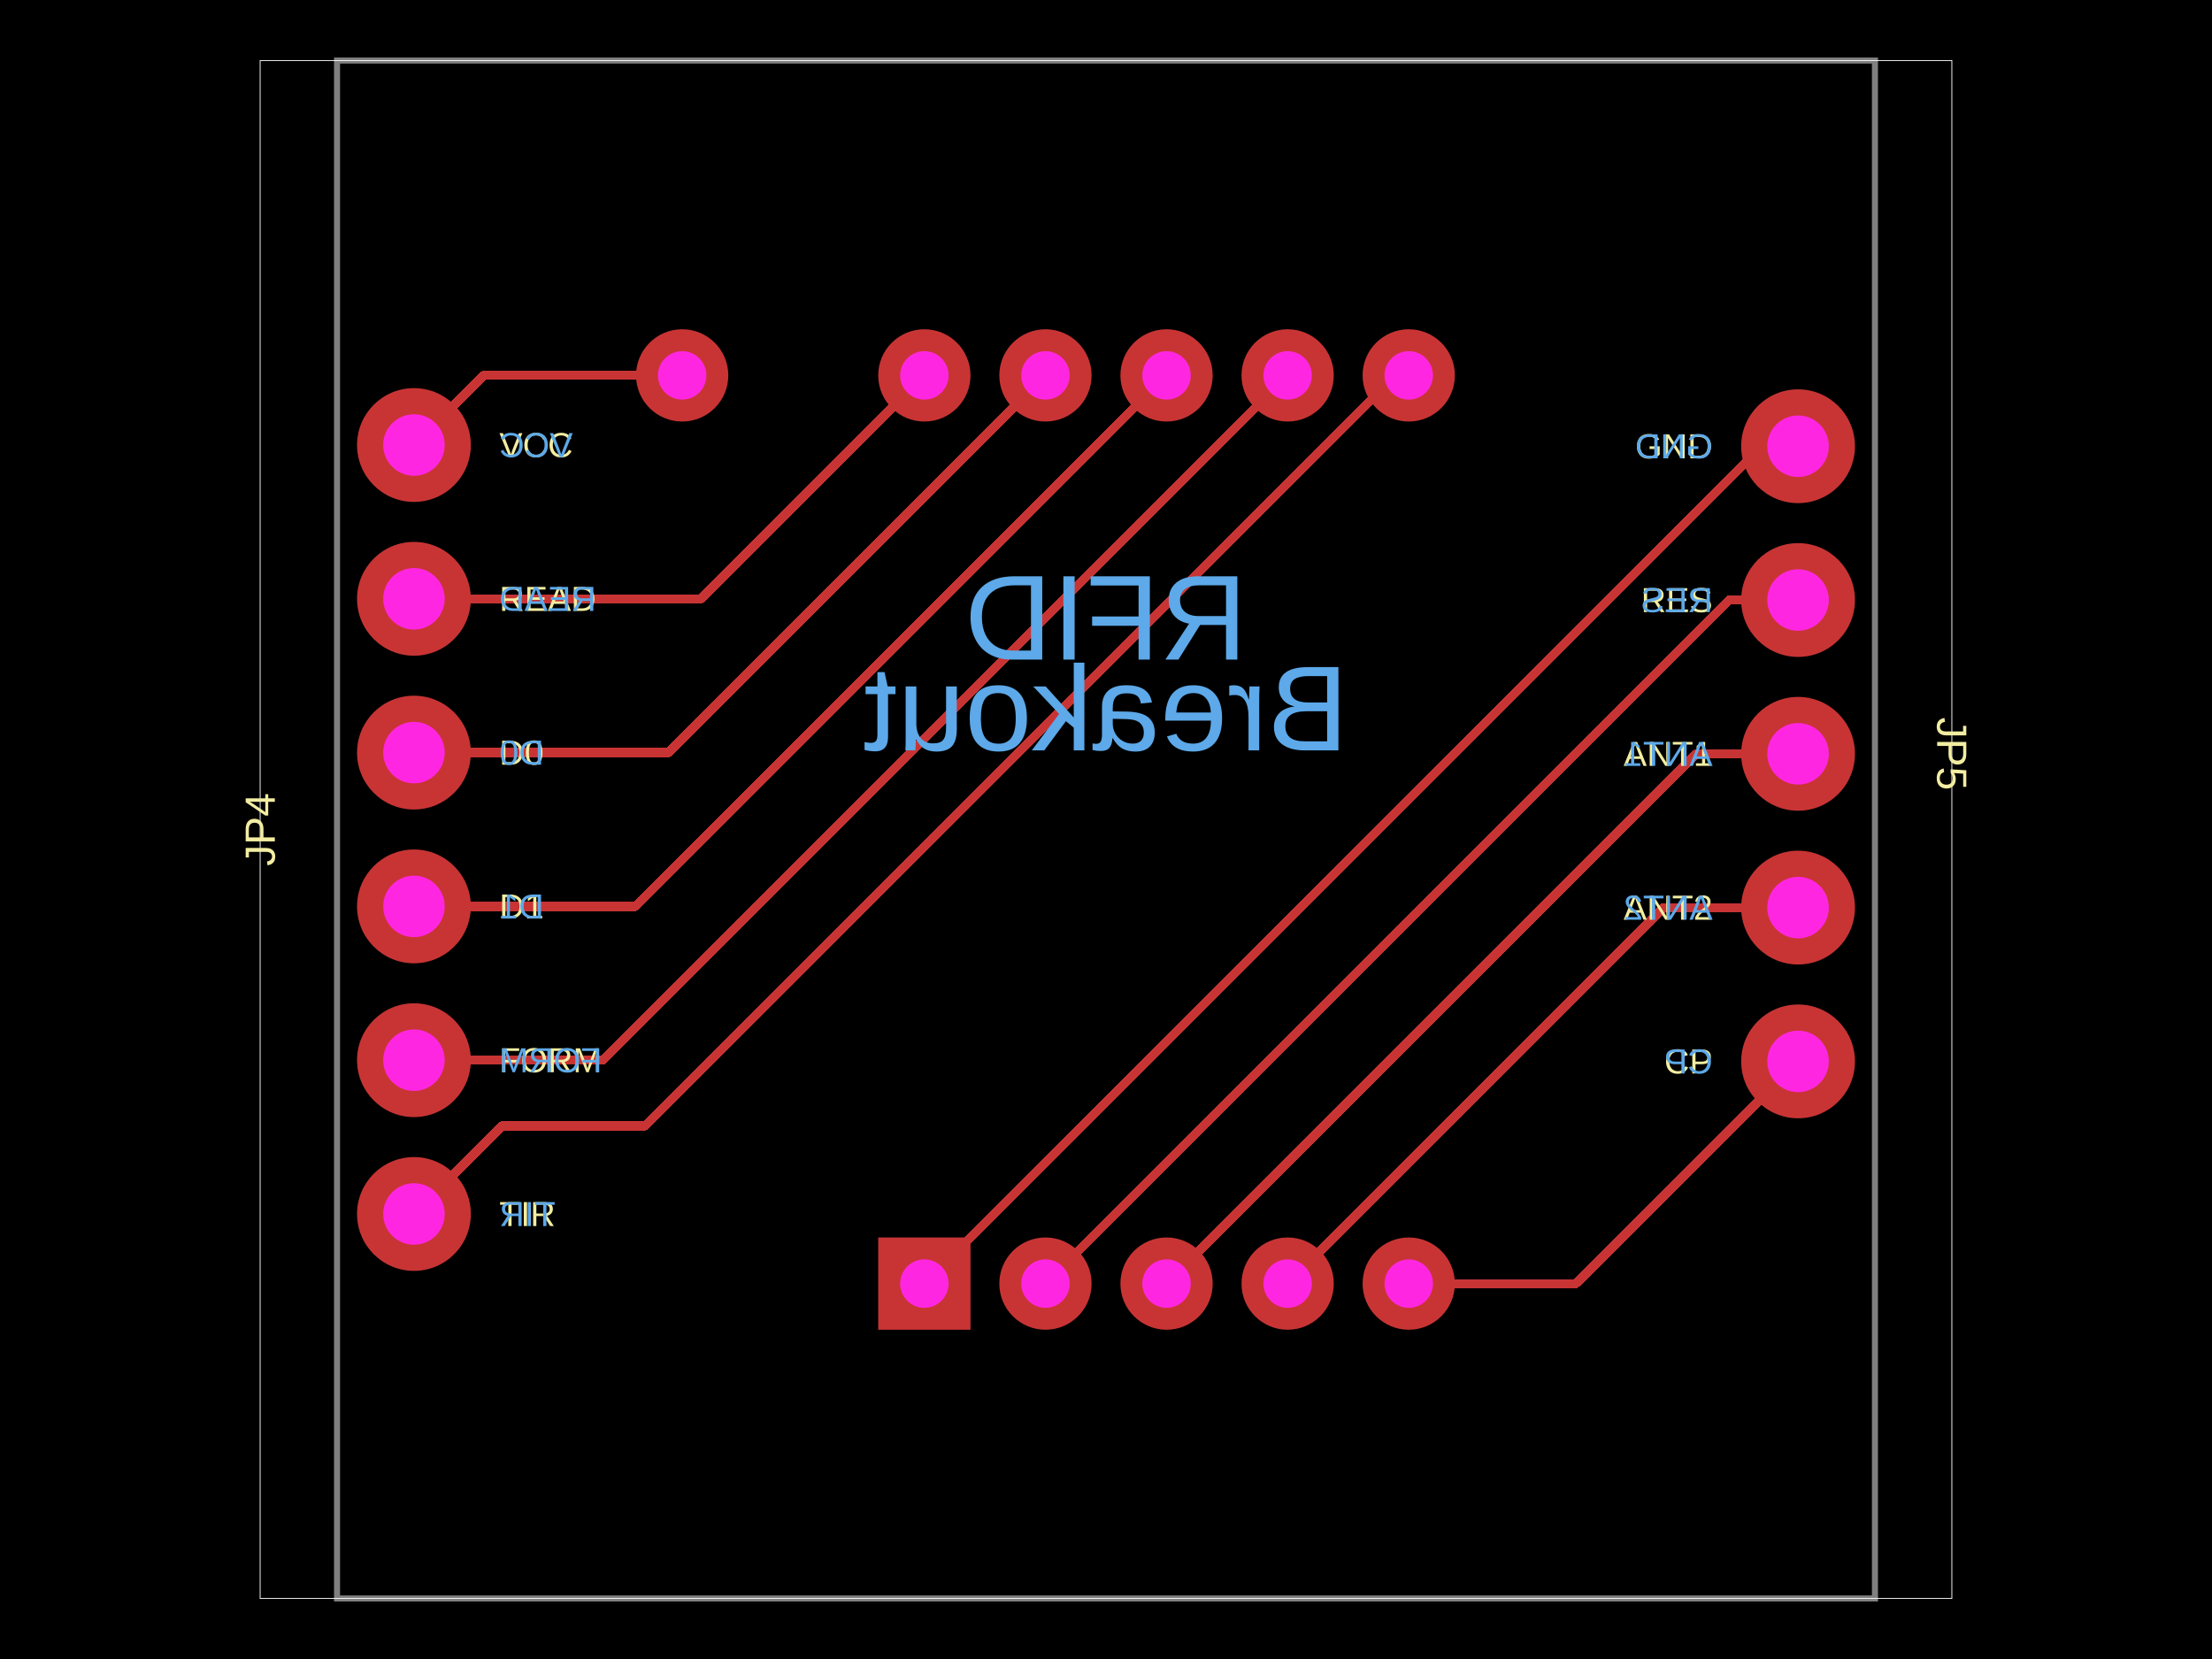
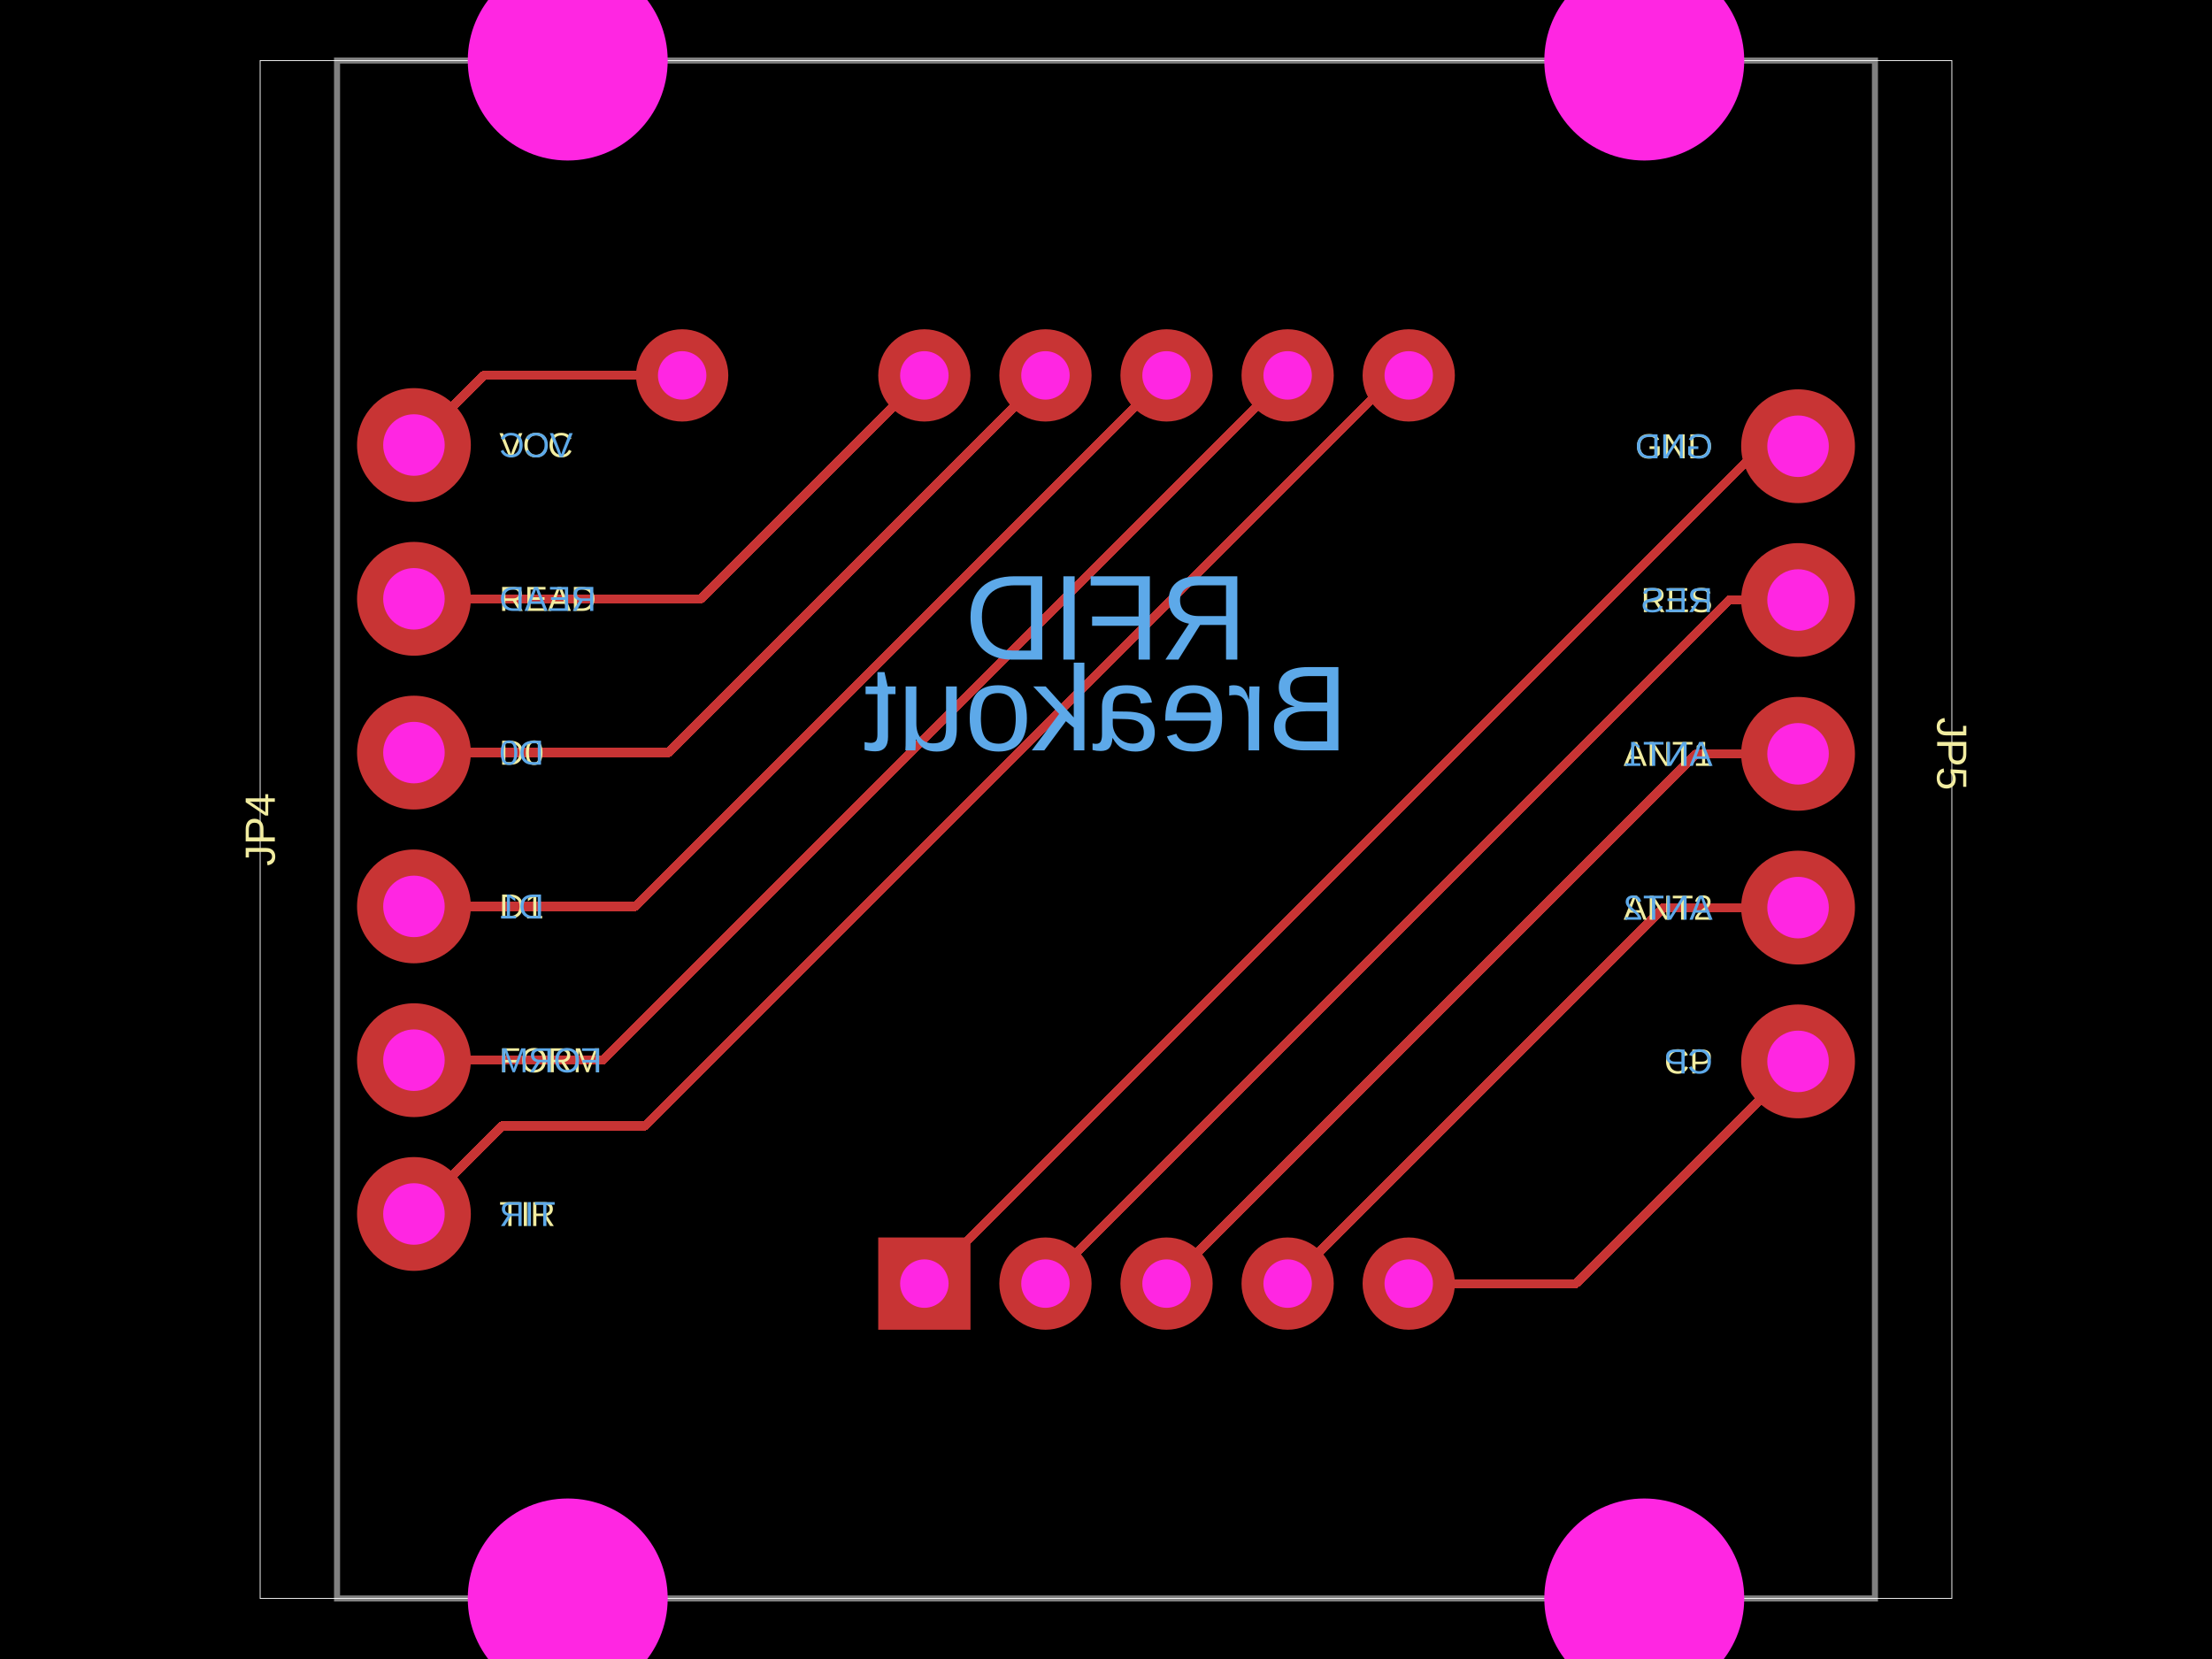
<svg xmlns="http://www.w3.org/2000/svg" width="800" height="600" data-software-used-string="@tscircuit/core@0.0.616">
  <style />
  <rect class="boundary" x="0" y="0" fill="#000" width="800" height="600" />
  <rect class="pcb-boundary" fill="none" stroke="#fff" stroke-width="0.3" x="94.088" y="21.898" width="611.825" height="556.204" />
  <path class="pcb-board" d="M 121.898 578.102 L 678.102 578.102 L 678.102 21.898 L 121.898 21.898 Z" fill="none" stroke="rgba(255, 255, 255, 0.5)" stroke-width="2.19" />
  <path class="pcb-trace" stroke="rgb(200, 52, 52)" fill="none" d="M 509.489 464.234 L 569.927 464.234" stroke-width="3.285" stroke-linecap="round" stroke-linejoin="round" shape-rendering="crispEdges" data-layer="top" />
  <path class="pcb-trace" stroke="rgb(200, 52, 52)" fill="none" d="M 569.927 464.234 L 650.292 383.869" stroke-width="3.285" stroke-linecap="round" stroke-linejoin="round" shape-rendering="crispEdges" data-layer="top" />
  <path class="pcb-trace" stroke="rgb(200, 52, 52)" fill="none" d="M 650.292 328.248 L 601.679 328.248" stroke-width="3.285" stroke-linecap="round" stroke-linejoin="round" shape-rendering="crispEdges" data-layer="top" />
  <path class="pcb-trace" stroke="rgb(200, 52, 52)" fill="none" d="M 601.679 328.248 L 465.693 464.234" stroke-width="3.285" stroke-linecap="round" stroke-linejoin="round" shape-rendering="crispEdges" data-layer="top" />
  <path class="pcb-trace" stroke="rgb(200, 52, 52)" fill="none" d="M 650.292 272.628 L 613.504 272.628" stroke-width="3.285" stroke-linecap="round" stroke-linejoin="round" shape-rendering="crispEdges" data-layer="top" />
  <path class="pcb-trace" stroke="rgb(200, 52, 52)" fill="none" d="M 613.504 272.628 L 421.898 464.234" stroke-width="3.285" stroke-linecap="round" stroke-linejoin="round" shape-rendering="crispEdges" data-layer="top" />
  <path class="pcb-trace" stroke="rgb(200, 52, 52)" fill="none" d="M 650.292 217.007 L 625.328 217.007" stroke-width="3.285" stroke-linecap="round" stroke-linejoin="round" shape-rendering="crispEdges" data-layer="top" />
  <path class="pcb-trace" stroke="rgb(200, 52, 52)" fill="none" d="M 625.328 217.007 L 378.102 464.234" stroke-width="3.285" stroke-linecap="round" stroke-linejoin="round" shape-rendering="crispEdges" data-layer="top" />
  <path class="pcb-trace" stroke="rgb(200, 52, 52)" fill="none" d="M 650.292 161.387 L 637.153 161.387" stroke-width="3.285" stroke-linecap="round" stroke-linejoin="round" shape-rendering="crispEdges" data-layer="top" />
  <path class="pcb-trace" stroke="rgb(200, 52, 52)" fill="none" d="M 637.153 161.387 L 334.307 464.234" stroke-width="3.285" stroke-linecap="round" stroke-linejoin="round" shape-rendering="crispEdges" data-layer="top" />
  <path class="pcb-trace" stroke="rgb(200, 52, 52)" fill="none" d="M 246.715 135.766 L 174.891 135.766" stroke-width="3.285" stroke-linecap="round" stroke-linejoin="round" shape-rendering="crispEdges" data-layer="top" />
  <path class="pcb-trace" stroke="rgb(200, 52, 52)" fill="none" d="M 174.891 135.766 L 149.708 160.949" stroke-width="3.285" stroke-linecap="round" stroke-linejoin="round" shape-rendering="crispEdges" data-layer="top" />
  <path class="pcb-trace" stroke="rgb(200, 52, 52)" fill="none" d="M 149.708 216.569 L 253.504 216.569" stroke-width="3.285" stroke-linecap="round" stroke-linejoin="round" shape-rendering="crispEdges" data-layer="top" />
  <path class="pcb-trace" stroke="rgb(200, 52, 52)" fill="none" d="M 253.504 216.569 L 334.307 135.766" stroke-width="3.285" stroke-linecap="round" stroke-linejoin="round" shape-rendering="crispEdges" data-layer="top" />
  <path class="pcb-trace" stroke="rgb(200, 52, 52)" fill="none" d="M 149.708 272.19 L 241.679 272.19" stroke-width="3.285" stroke-linecap="round" stroke-linejoin="round" shape-rendering="crispEdges" data-layer="top" />
  <path class="pcb-trace" stroke="rgb(200, 52, 52)" fill="none" d="M 241.679 272.19 L 378.102 135.766" stroke-width="3.285" stroke-linecap="round" stroke-linejoin="round" shape-rendering="crispEdges" data-layer="top" />
  <path class="pcb-trace" stroke="rgb(200, 52, 52)" fill="none" d="M 149.708 327.81 L 229.854 327.81" stroke-width="3.285" stroke-linecap="round" stroke-linejoin="round" shape-rendering="crispEdges" data-layer="top" />
  <path class="pcb-trace" stroke="rgb(200, 52, 52)" fill="none" d="M 229.854 327.81 L 421.898 135.766" stroke-width="3.285" stroke-linecap="round" stroke-linejoin="round" shape-rendering="crispEdges" data-layer="top" />
  <path class="pcb-trace" stroke="rgb(200, 52, 52)" fill="none" d="M 149.708 383.431 L 218.029 383.431" stroke-width="3.285" stroke-linecap="round" stroke-linejoin="round" shape-rendering="crispEdges" data-layer="top" />
  <path class="pcb-trace" stroke="rgb(200, 52, 52)" fill="none" d="M 218.029 383.431 L 465.693 135.766" stroke-width="3.285" stroke-linecap="round" stroke-linejoin="round" shape-rendering="crispEdges" data-layer="top" />
  <path class="pcb-trace" stroke="rgb(200, 52, 52)" fill="none" d="M 509.489 135.766 L 504.649 135.766" stroke-width="3.285" stroke-linecap="round" stroke-linejoin="round" shape-rendering="crispEdges" data-layer="top" />
  <path class="pcb-trace" stroke="rgb(200, 52, 52)" fill="none" d="M 504.649 135.766 L 233.231 407.185" stroke-width="3.285" stroke-linecap="round" stroke-linejoin="round" shape-rendering="crispEdges" data-layer="top" />
  <path class="pcb-trace" stroke="rgb(200, 52, 52)" fill="none" d="M 233.231 407.185 L 181.574 407.185" stroke-width="3.285" stroke-linecap="round" stroke-linejoin="round" shape-rendering="crispEdges" data-layer="top" />
  <path class="pcb-trace" stroke="rgb(200, 52, 52)" fill="none" d="M 181.574 407.185 L 149.708 439.051" stroke-width="3.285" stroke-linecap="round" stroke-linejoin="round" shape-rendering="crispEdges" data-layer="top" />
  <text x="0" y="0" dx="0" dy="0" fill="#f2eda1" font-family="Arial, sans-serif" font-size="12.611" text-anchor="start" dominant-baseline="central" transform="matrix(1,0,0,1,180.5774,439.0511)" class="pcb-silkscreen-text pcb-silkscreen-top" data-pcb-silkscreen-text-id="pcb_component_1" stroke="none">TIR</text>
  <text x="0" y="0" dx="0" dy="0" fill="#5da9e9" font-family="Arial, sans-serif" font-size="12.611" text-anchor="end" dominant-baseline="central" transform="matrix(-1,0,0,1,180.5774,439.0511)" class="pcb-silkscreen-text pcb-silkscreen-bottom" data-pcb-silkscreen-text-id="pcb_component_1" stroke="none">TIR</text>
  <text x="0" y="0" dx="0" dy="0" fill="#f2eda1" font-family="Arial, sans-serif" font-size="12.611" text-anchor="start" dominant-baseline="central" transform="matrix(1,0,0,1,180.5774,383.4307)" class="pcb-silkscreen-text pcb-silkscreen-top" data-pcb-silkscreen-text-id="pcb_component_1" stroke="none">FORM</text>
  <text x="0" y="0" dx="0" dy="0" fill="#5da9e9" font-family="Arial, sans-serif" font-size="12.611" text-anchor="end" dominant-baseline="central" transform="matrix(-1,0,0,1,180.5774,383.4307)" class="pcb-silkscreen-text pcb-silkscreen-bottom" data-pcb-silkscreen-text-id="pcb_component_1" stroke="none">FORM</text>
  <text x="0" y="0" dx="0" dy="0" fill="#f2eda1" font-family="Arial, sans-serif" font-size="12.611" text-anchor="start" dominant-baseline="central" transform="matrix(1,0,0,1,180.5774,327.8102)" class="pcb-silkscreen-text pcb-silkscreen-top" data-pcb-silkscreen-text-id="pcb_component_1" stroke="none">D1</text>
  <text x="0" y="0" dx="0" dy="0" fill="#5da9e9" font-family="Arial, sans-serif" font-size="12.611" text-anchor="end" dominant-baseline="central" transform="matrix(-1,0,0,1,180.5774,327.8102)" class="pcb-silkscreen-text pcb-silkscreen-bottom" data-pcb-silkscreen-text-id="pcb_component_1" stroke="none">D1</text>
  <text x="0" y="0" dx="0" dy="0" fill="#f2eda1" font-family="Arial, sans-serif" font-size="12.611" text-anchor="start" dominant-baseline="central" transform="matrix(1,0,0,1,180.5774,272.1898)" class="pcb-silkscreen-text pcb-silkscreen-top" data-pcb-silkscreen-text-id="pcb_component_1" stroke="none">D0</text>
  <text x="0" y="0" dx="0" dy="0" fill="#5da9e9" font-family="Arial, sans-serif" font-size="12.611" text-anchor="end" dominant-baseline="central" transform="matrix(-1,0,0,1,180.5774,272.1898)" class="pcb-silkscreen-text pcb-silkscreen-bottom" data-pcb-silkscreen-text-id="pcb_component_1" stroke="none">D0</text>
  <text x="0" y="0" dx="0" dy="0" fill="#f2eda1" font-family="Arial, sans-serif" font-size="12.611" text-anchor="start" dominant-baseline="central" transform="matrix(1,0,0,1,180.5774,216.5693)" class="pcb-silkscreen-text pcb-silkscreen-top" data-pcb-silkscreen-text-id="pcb_component_1" stroke="none">READ</text>
  <text x="0" y="0" dx="0" dy="0" fill="#5da9e9" font-family="Arial, sans-serif" font-size="12.611" text-anchor="end" dominant-baseline="central" transform="matrix(-1,0,0,1,180.5774,216.5693)" class="pcb-silkscreen-text pcb-silkscreen-bottom" data-pcb-silkscreen-text-id="pcb_component_1" stroke="none">READ</text>
  <text x="0" y="0" dx="0" dy="0" fill="#f2eda1" font-family="Arial, sans-serif" font-size="12.611" text-anchor="start" dominant-baseline="central" transform="matrix(1,0,0,1,180.5774,160.9489)" class="pcb-silkscreen-text pcb-silkscreen-top" data-pcb-silkscreen-text-id="pcb_component_1" stroke="none">VCC</text>
  <text x="0" y="0" dx="0" dy="0" fill="#5da9e9" font-family="Arial, sans-serif" font-size="12.611" text-anchor="end" dominant-baseline="central" transform="matrix(-1,0,0,1,180.5774,160.9489)" class="pcb-silkscreen-text pcb-silkscreen-bottom" data-pcb-silkscreen-text-id="pcb_component_1" stroke="none">VCC</text>
  <text x="0" y="0" dx="0" dy="0" fill="#f2eda1" font-family="Arial, sans-serif" font-size="15.328" text-anchor="middle" dominant-baseline="central" transform="matrix(-1.8369701987210297e-16,-1,1,-1.8369701987210297e-16,94.08759,300)" class="pcb-silkscreen-text pcb-silkscreen-top" data-pcb-silkscreen-text-id="pcb_component_1" stroke="none">JP4</text>
  <text x="0" y="0" dx="0" dy="0" fill="#f2eda1" font-family="Arial, sans-serif" font-size="12.611" text-anchor="end" dominant-baseline="central" transform="matrix(1,0,0,1,619.4226,161.3869)" class="pcb-silkscreen-text pcb-silkscreen-top" data-pcb-silkscreen-text-id="pcb_component_2" stroke="none">GND</text>
  <text x="0" y="0" dx="0" dy="0" fill="#5da9e9" font-family="Arial, sans-serif" font-size="12.611" text-anchor="start" dominant-baseline="central" transform="matrix(-1,0,0,1,619.4226,161.3869)" class="pcb-silkscreen-text pcb-silkscreen-bottom" data-pcb-silkscreen-text-id="pcb_component_2" stroke="none">GND</text>
  <text x="0" y="0" dx="0" dy="0" fill="#f2eda1" font-family="Arial, sans-serif" font-size="12.611" text-anchor="end" dominant-baseline="central" transform="matrix(1,0,0,1,619.4226,217.0073)" class="pcb-silkscreen-text pcb-silkscreen-top" data-pcb-silkscreen-text-id="pcb_component_2" stroke="none">RES</text>
  <text x="0" y="0" dx="0" dy="0" fill="#5da9e9" font-family="Arial, sans-serif" font-size="12.611" text-anchor="start" dominant-baseline="central" transform="matrix(-1,0,0,1,619.4226,217.0073)" class="pcb-silkscreen-text pcb-silkscreen-bottom" data-pcb-silkscreen-text-id="pcb_component_2" stroke="none">RES</text>
  <text x="0" y="0" dx="0" dy="0" fill="#f2eda1" font-family="Arial, sans-serif" font-size="12.611" text-anchor="end" dominant-baseline="central" transform="matrix(1,0,0,1,619.4226,272.6277)" class="pcb-silkscreen-text pcb-silkscreen-top" data-pcb-silkscreen-text-id="pcb_component_2" stroke="none">ANT1</text>
  <text x="0" y="0" dx="0" dy="0" fill="#5da9e9" font-family="Arial, sans-serif" font-size="12.611" text-anchor="start" dominant-baseline="central" transform="matrix(-1,0,0,1,619.4226,272.6277)" class="pcb-silkscreen-text pcb-silkscreen-bottom" data-pcb-silkscreen-text-id="pcb_component_2" stroke="none">ANT1</text>
  <text x="0" y="0" dx="0" dy="0" fill="#f2eda1" font-family="Arial, sans-serif" font-size="12.611" text-anchor="end" dominant-baseline="central" transform="matrix(1,0,0,1,619.4226,328.2482)" class="pcb-silkscreen-text pcb-silkscreen-top" data-pcb-silkscreen-text-id="pcb_component_2" stroke="none">ANT2</text>
  <text x="0" y="0" dx="0" dy="0" fill="#5da9e9" font-family="Arial, sans-serif" font-size="12.611" text-anchor="start" dominant-baseline="central" transform="matrix(-1,0,0,1,619.4226,328.2482)" class="pcb-silkscreen-text pcb-silkscreen-bottom" data-pcb-silkscreen-text-id="pcb_component_2" stroke="none">ANT2</text>
  <text x="0" y="0" dx="0" dy="0" fill="#f2eda1" font-family="Arial, sans-serif" font-size="12.611" text-anchor="end" dominant-baseline="central" transform="matrix(1,0,0,1,619.4226,383.8686)" class="pcb-silkscreen-text pcb-silkscreen-top" data-pcb-silkscreen-text-id="pcb_component_2" stroke="none">CP</text>
  <text x="0" y="0" dx="0" dy="0" fill="#5da9e9" font-family="Arial, sans-serif" font-size="12.611" text-anchor="start" dominant-baseline="central" transform="matrix(-1,0,0,1,619.4226,383.8686)" class="pcb-silkscreen-text pcb-silkscreen-bottom" data-pcb-silkscreen-text-id="pcb_component_2" stroke="none">CP</text>
  <text x="0" y="0" dx="0" dy="0" fill="#f2eda1" font-family="Arial, sans-serif" font-size="15.328" text-anchor="middle" dominant-baseline="central" transform="matrix(6.123233995736766e-17,1,-1,6.123233995736766e-17,705.9124,272.6277)" class="pcb-silkscreen-text pcb-silkscreen-top" data-pcb-silkscreen-text-id="pcb_component_2" stroke="none">JP5</text>
  <text x="0" y="0" dx="0" dy="0" fill="#5da9e9" font-family="Arial, sans-serif" font-size="43.796" text-anchor="middle" dominant-baseline="central" transform="matrix(-1,0,0,1,400,223.3577)" class="pcb-silkscreen-text pcb-silkscreen-bottom" data-pcb-silkscreen-text-id="null" stroke="none">RFID</text>
  <text x="0" y="0" dx="0" dy="0" fill="#5da9e9" font-family="Arial, sans-serif" font-size="43.796" text-anchor="middle" dominant-baseline="central" transform="matrix(-1,0,0,1,400,256.2044)" class="pcb-silkscreen-text pcb-silkscreen-bottom" data-pcb-silkscreen-text-id="null" stroke="none">Breakout</text>
  <g>
    <rect class="pcb-hole-outer-pad" fill="rgb(200, 52, 52)" x="317.62" y="447.547" width="33.372" height="33.372" />
    <circle class="pcb-hole-inner" fill="#FF26E2" cx="334.307" cy="464.234" r="8.759" />
  </g>
  <g>
    <circle class="pcb-hole-outer" fill="rgb(200, 52, 52)" cx="378.102" cy="464.234" r="16.686" />
    <circle class="pcb-hole-inner" fill="#FF26E2" cx="378.102" cy="464.234" r="8.759" />
  </g>
  <g>
    <circle class="pcb-hole-outer" fill="rgb(200, 52, 52)" cx="421.898" cy="464.234" r="16.686" />
    <circle class="pcb-hole-inner" fill="#FF26E2" cx="421.898" cy="464.234" r="8.759" />
  </g>
  <g>
    <circle class="pcb-hole-outer" fill="rgb(200, 52, 52)" cx="465.693" cy="464.234" r="16.686" />
    <circle class="pcb-hole-inner" fill="#FF26E2" cx="465.693" cy="464.234" r="8.759" />
  </g>
  <g>
    <circle class="pcb-hole-outer" fill="rgb(200, 52, 52)" cx="509.489" cy="464.234" r="16.686" />
    <circle class="pcb-hole-inner" fill="#FF26E2" cx="509.489" cy="464.234" r="8.759" />
  </g>
  <g>
    <circle class="pcb-hole-outer" fill="rgb(200, 52, 52)" cx="509.489" cy="135.766" r="16.686" />
    <circle class="pcb-hole-inner" fill="#FF26E2" cx="509.489" cy="135.766" r="8.759" />
  </g>
  <g>
    <circle class="pcb-hole-outer" fill="rgb(200, 52, 52)" cx="465.693" cy="135.766" r="16.686" />
    <circle class="pcb-hole-inner" fill="#FF26E2" cx="465.693" cy="135.766" r="8.759" />
  </g>
  <g>
    <circle class="pcb-hole-outer" fill="rgb(200, 52, 52)" cx="421.898" cy="135.766" r="16.686" />
    <circle class="pcb-hole-inner" fill="#FF26E2" cx="421.898" cy="135.766" r="8.759" />
  </g>
  <g>
    <circle class="pcb-hole-outer" fill="rgb(200, 52, 52)" cx="378.102" cy="135.766" r="16.686" />
    <circle class="pcb-hole-inner" fill="#FF26E2" cx="378.102" cy="135.766" r="8.759" />
  </g>
  <g>
    <circle class="pcb-hole-outer" fill="rgb(200, 52, 52)" cx="334.307" cy="135.766" r="16.686" />
    <circle class="pcb-hole-inner" fill="#FF26E2" cx="334.307" cy="135.766" r="8.759" />
  </g>
  <g>
    <circle class="pcb-hole-outer" fill="rgb(200, 52, 52)" cx="246.715" cy="135.766" r="16.686" />
    <circle class="pcb-hole-inner" fill="#FF26E2" cx="246.715" cy="135.766" r="8.759" />
  </g>
  <g>
    <circle class="pcb-hole-outer" fill="rgb(200, 52, 52)" cx="149.708" cy="439.051" r="20.58" />
    <circle class="pcb-hole-inner" fill="#FF26E2" cx="149.708" cy="439.051" r="11.124" />
  </g>
  <g>
    <circle class="pcb-hole-outer" fill="rgb(200, 52, 52)" cx="149.708" cy="383.431" r="20.58" />
    <circle class="pcb-hole-inner" fill="#FF26E2" cx="149.708" cy="383.431" r="11.124" />
  </g>
  <g>
    <circle class="pcb-hole-outer" fill="rgb(200, 52, 52)" cx="149.708" cy="327.81" r="20.58" />
    <circle class="pcb-hole-inner" fill="#FF26E2" cx="149.708" cy="327.81" r="11.124" />
  </g>
  <g>
    <circle class="pcb-hole-outer" fill="rgb(200, 52, 52)" cx="149.708" cy="272.19" r="20.58" />
    <circle class="pcb-hole-inner" fill="#FF26E2" cx="149.708" cy="272.19" r="11.124" />
  </g>
  <g>
    <circle class="pcb-hole-outer" fill="rgb(200, 52, 52)" cx="149.708" cy="216.569" r="20.58" />
    <circle class="pcb-hole-inner" fill="#FF26E2" cx="149.708" cy="216.569" r="11.124" />
  </g>
  <g>
    <circle class="pcb-hole-outer" fill="rgb(200, 52, 52)" cx="149.708" cy="160.949" r="20.58" />
    <circle class="pcb-hole-inner" fill="#FF26E2" cx="149.708" cy="160.949" r="11.124" />
  </g>
  <g>
    <circle class="pcb-hole-outer" fill="rgb(200, 52, 52)" cx="650.292" cy="161.387" r="20.58" />
    <circle class="pcb-hole-inner" fill="#FF26E2" cx="650.292" cy="161.387" r="11.124" />
  </g>
  <g>
    <circle class="pcb-hole-outer" fill="rgb(200, 52, 52)" cx="650.292" cy="217.007" r="20.58" />
    <circle class="pcb-hole-inner" fill="#FF26E2" cx="650.292" cy="217.007" r="11.124" />
  </g>
  <g>
    <circle class="pcb-hole-outer" fill="rgb(200, 52, 52)" cx="650.292" cy="272.628" r="20.58" />
    <circle class="pcb-hole-inner" fill="#FF26E2" cx="650.292" cy="272.628" r="11.124" />
  </g>
  <g>
    <circle class="pcb-hole-outer" fill="rgb(200, 52, 52)" cx="650.292" cy="328.248" r="20.58" />
    <circle class="pcb-hole-inner" fill="#FF26E2" cx="650.292" cy="328.248" r="11.124" />
  </g>
  <g>
    <circle class="pcb-hole-outer" fill="rgb(200, 52, 52)" cx="650.292" cy="383.869" r="20.58" />
    <circle class="pcb-hole-inner" fill="#FF26E2" cx="650.292" cy="383.869" r="11.124" />
  </g>
+   <circle class="pcb-hole" cx="594.672" cy="578.102" r="36.153" fill="#FF26E2" />
+   <circle class="pcb-hole" cx="205.328" cy="578.102" r="36.153" fill="#FF26E2" />
+   <circle class="pcb-hole" cx="594.672" cy="21.898" r="36.153" fill="#FF26E2" />
+   <circle class="pcb-hole" cx="205.328" cy="21.898" r="36.153" fill="#FF26E2" />
</svg>
